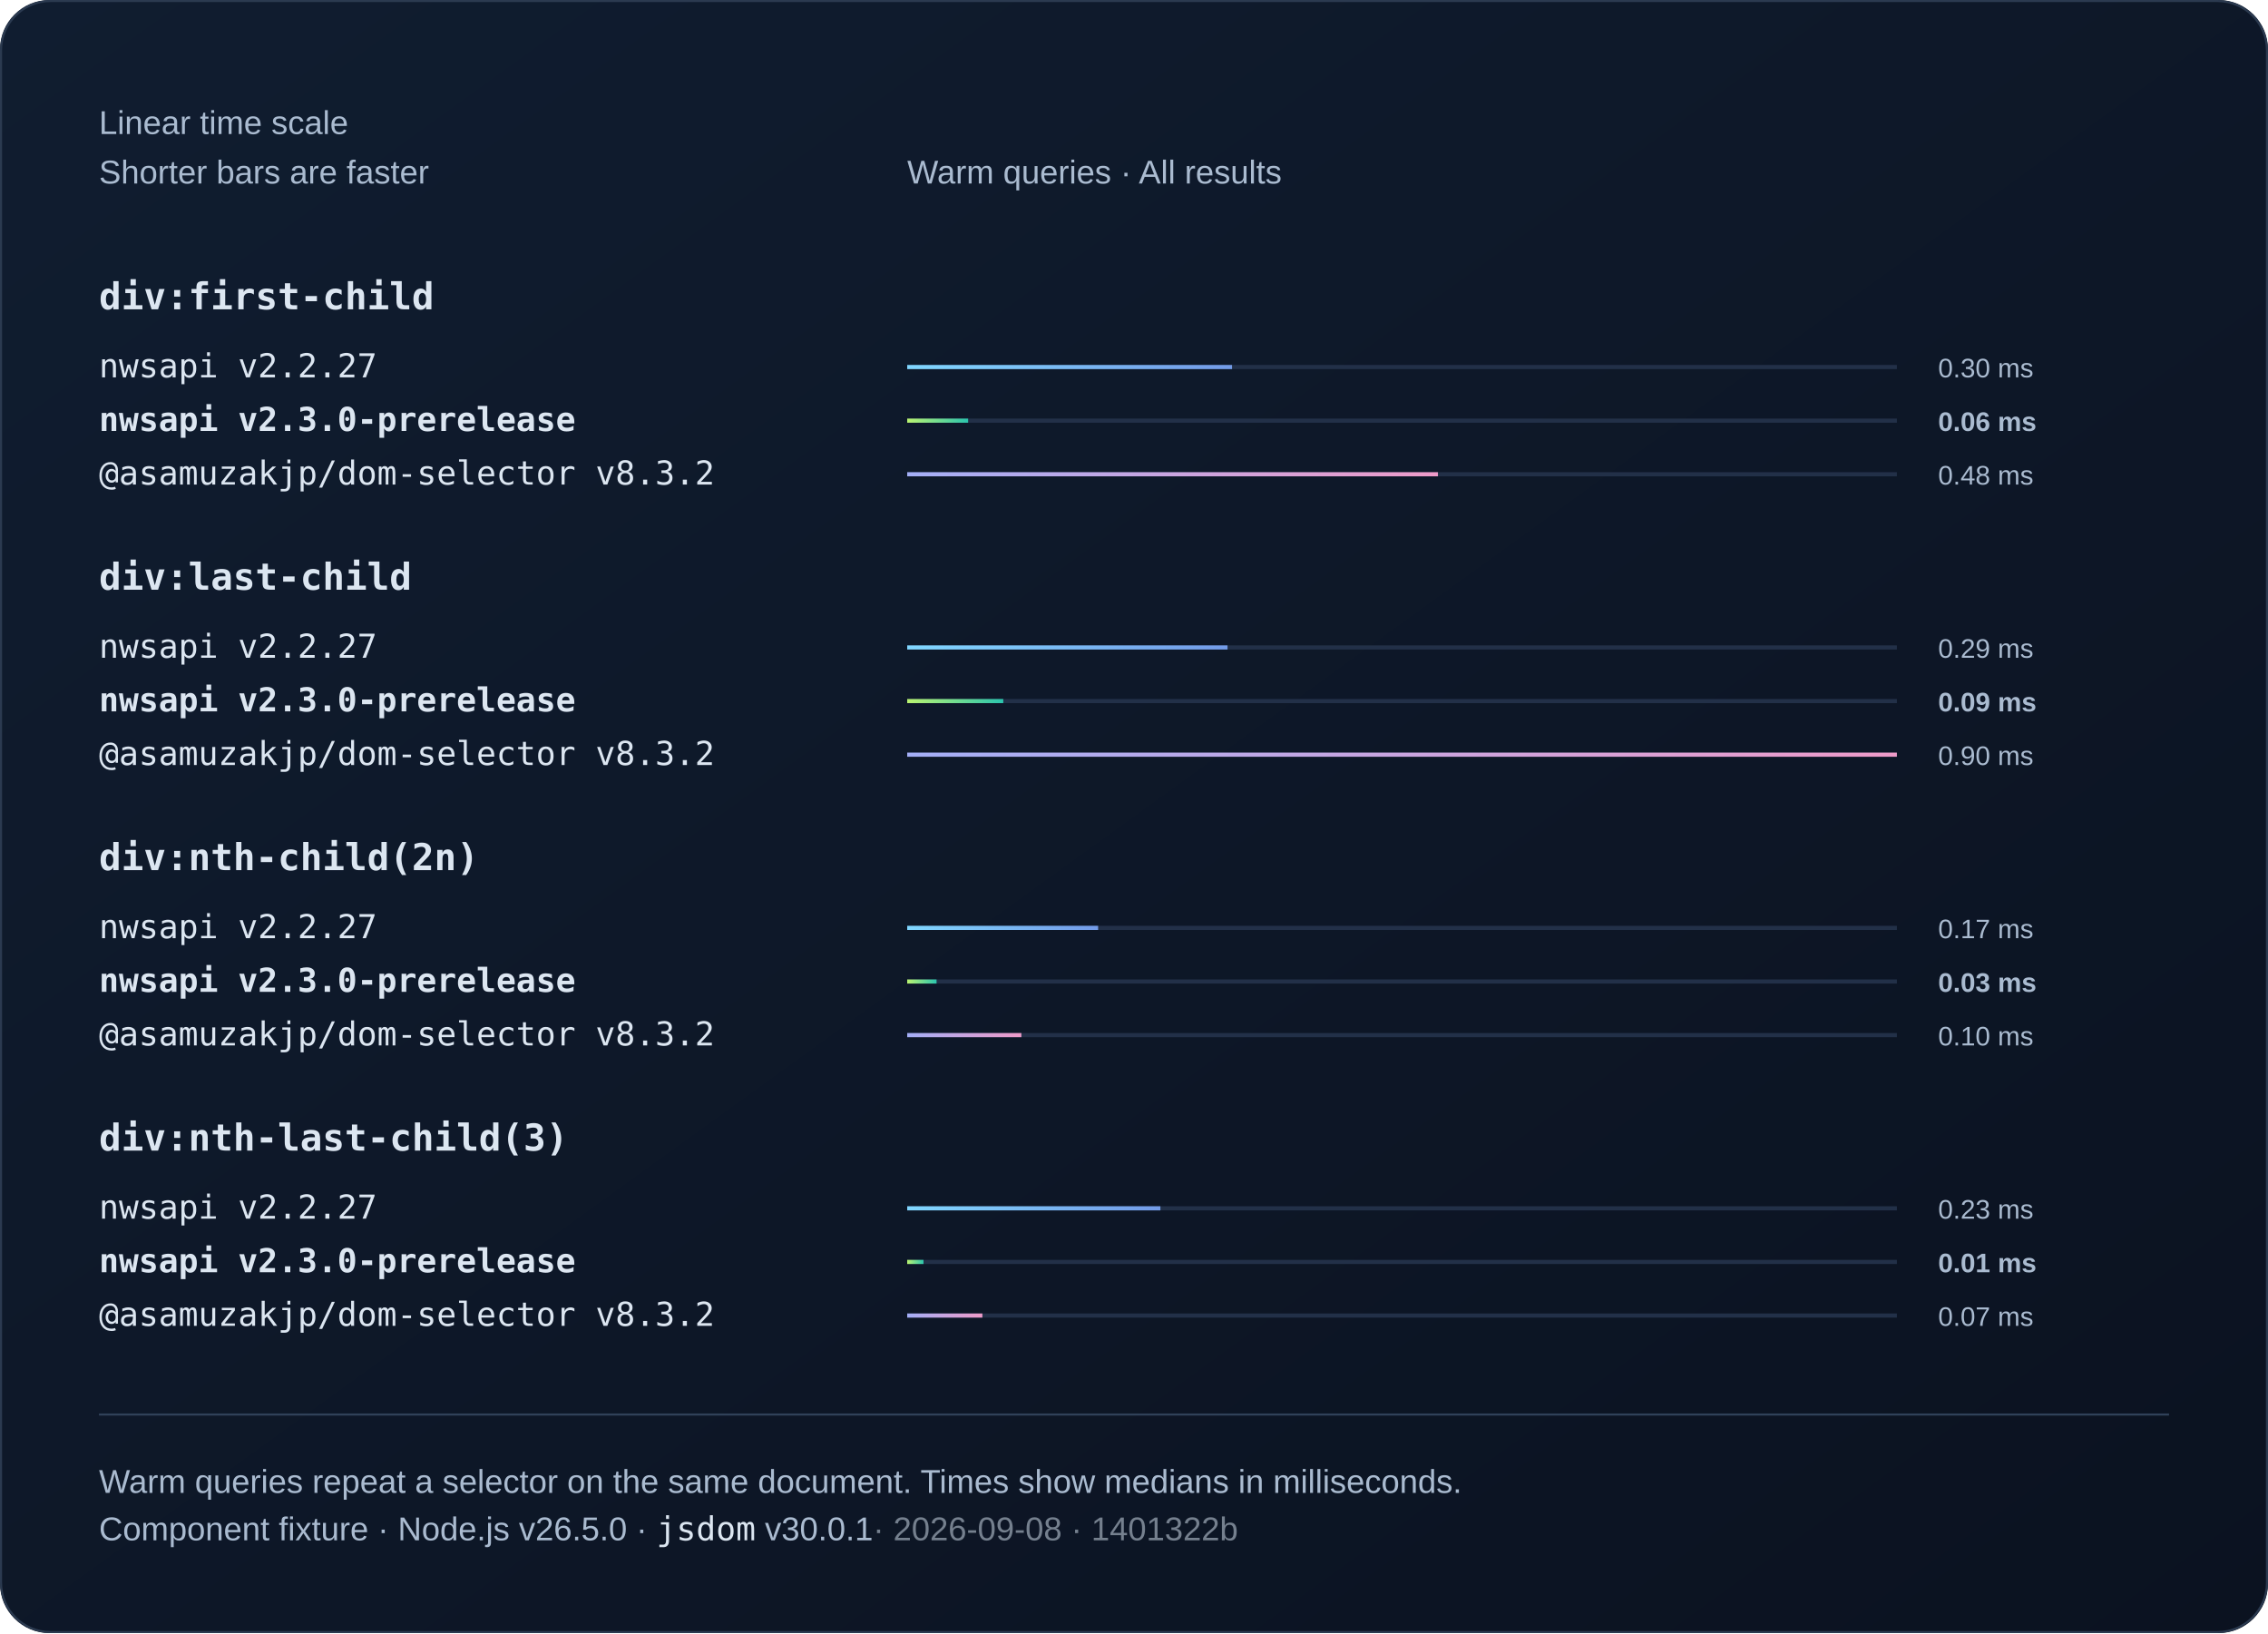
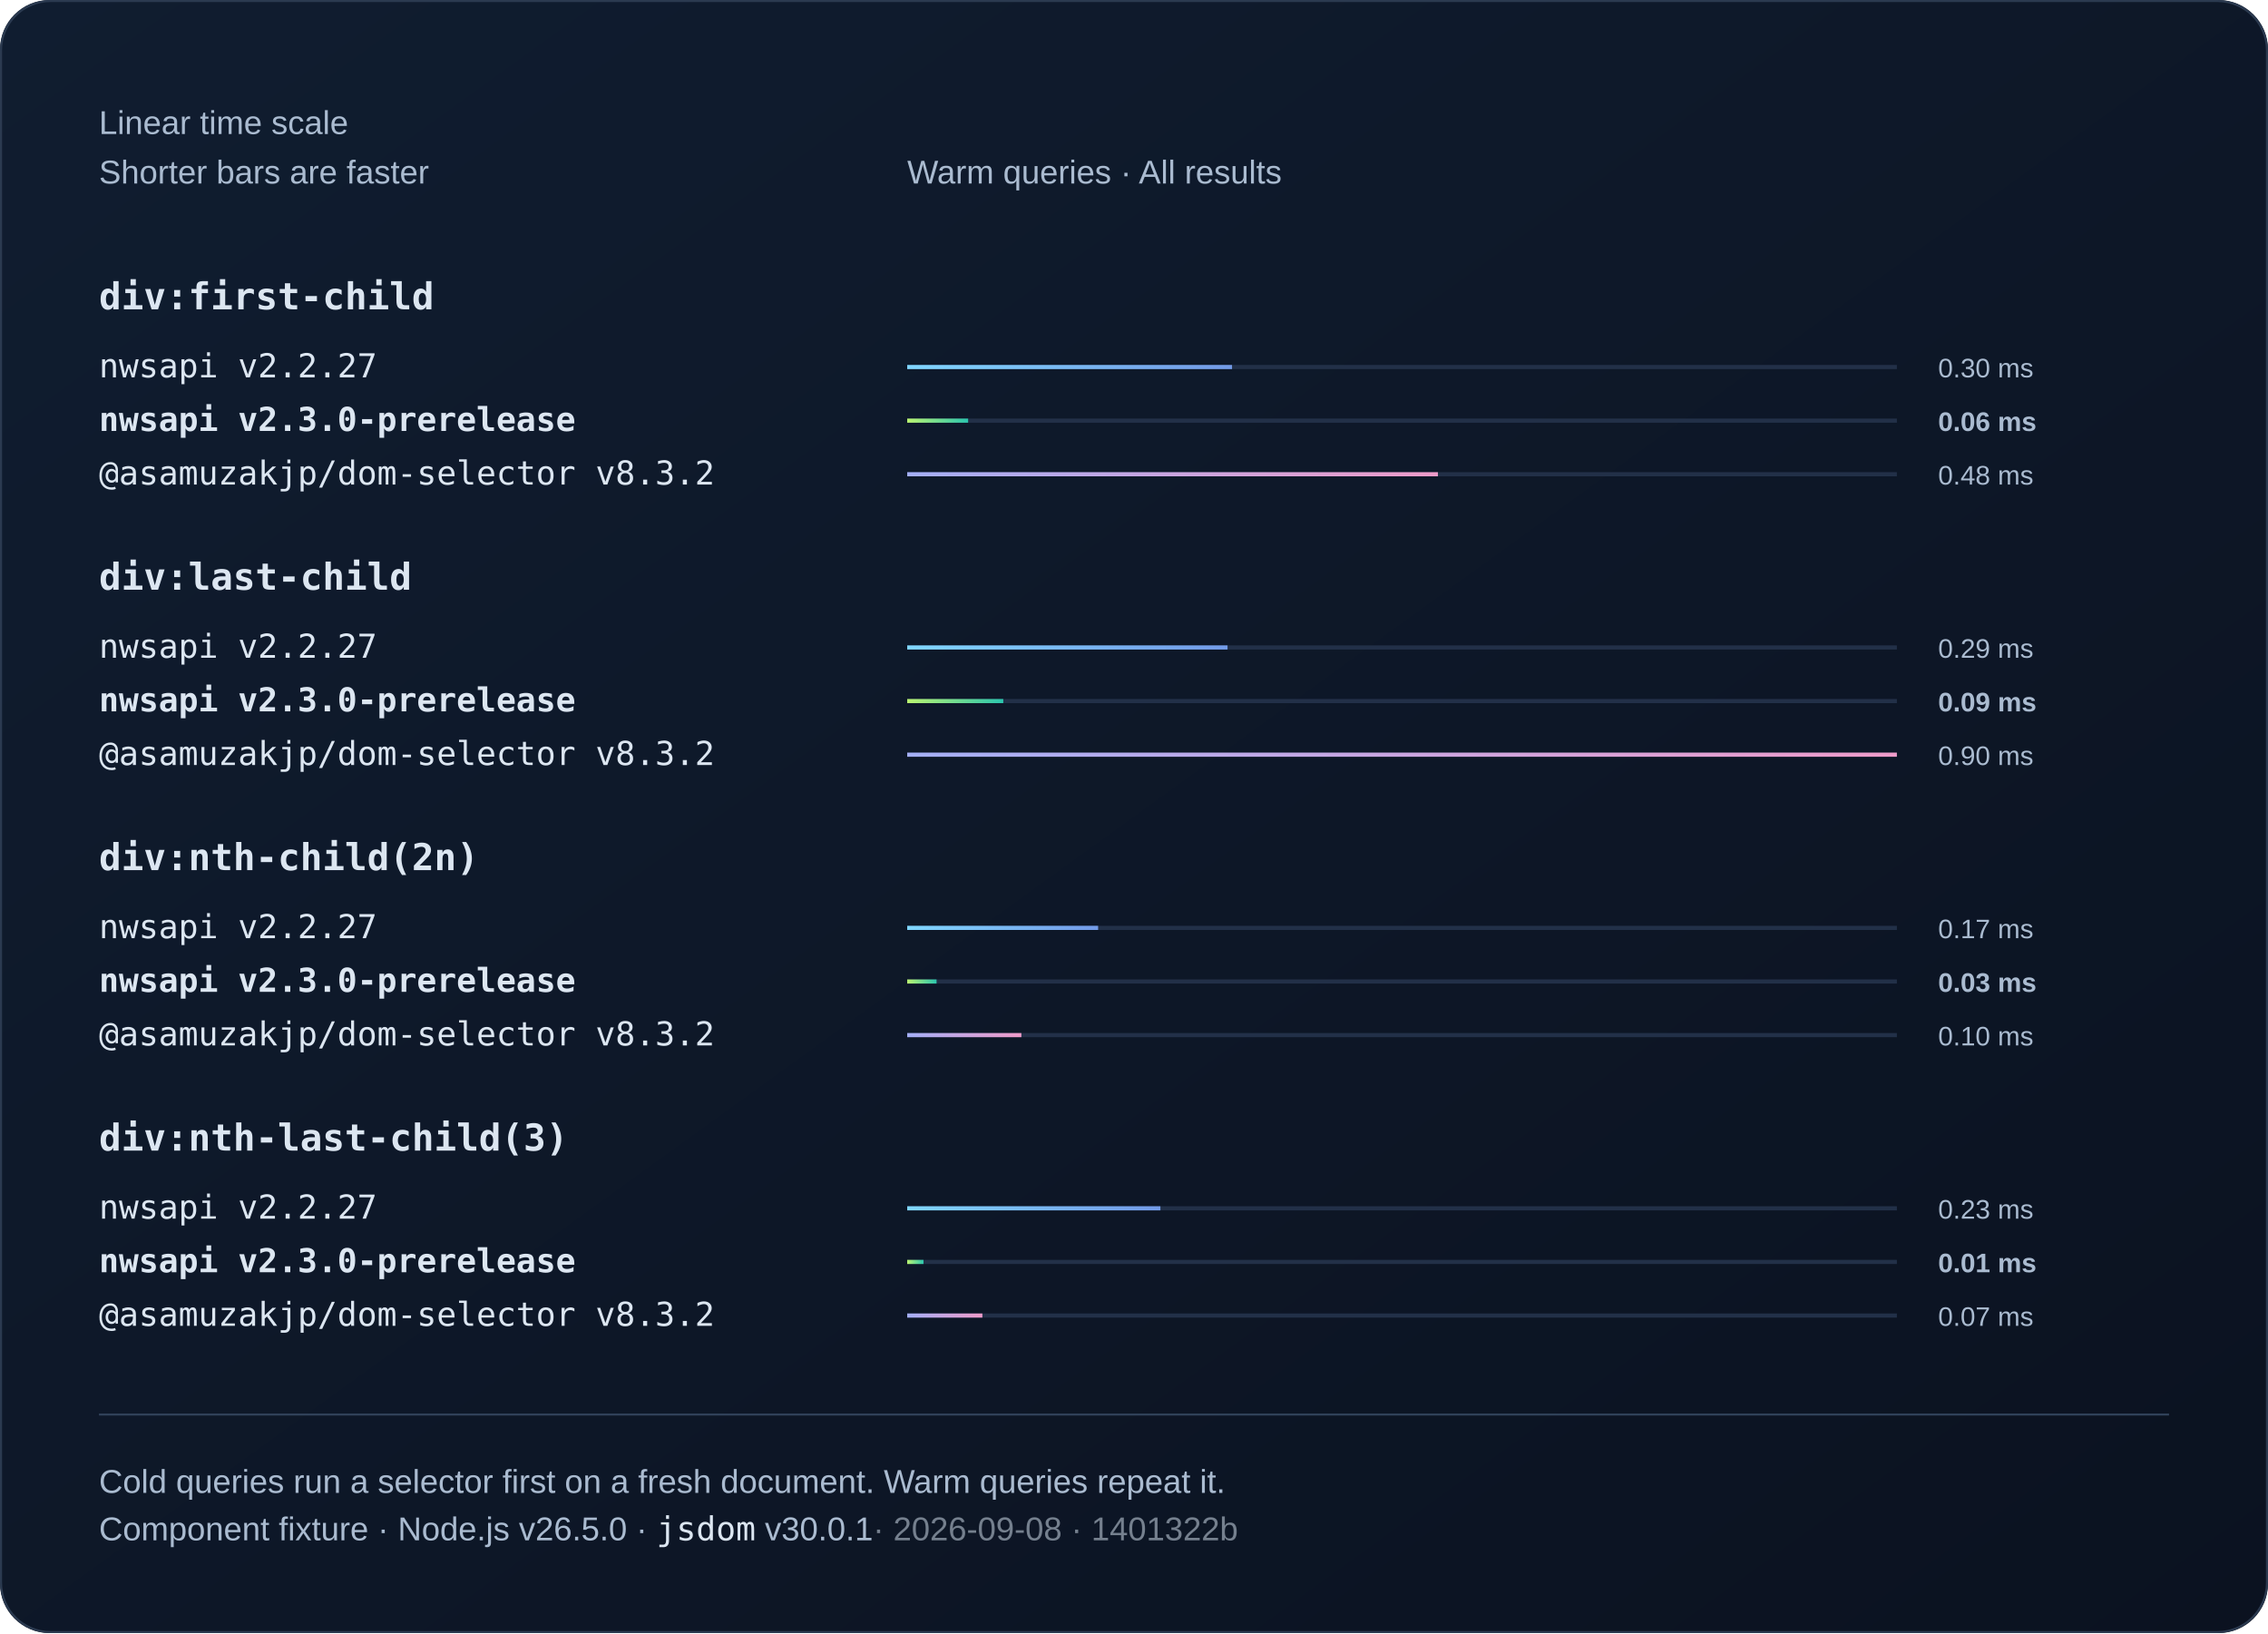
<svg xmlns="http://www.w3.org/2000/svg" width="1100" height="792" viewBox="0 0 1100 792" role="img">
  <defs>
    <linearGradient id="bg" x2="1" y2="1">
      <stop stop-color="#101d30" />
      <stop offset="1" stop-color="#0b1220" />
    </linearGradient>
    <linearGradient id="series0">
      <stop stop-color="#80d7ff" />
      <stop offset="1" stop-color="#739be8" />
    </linearGradient>
    <linearGradient id="series1">
      <stop stop-color="#baf471" />
      <stop offset="1" stop-color="#2bc5ae" />
    </linearGradient>
    <linearGradient id="series2">
      <stop stop-color="#a4aff7" />
      <stop offset="1" stop-color="#ef9bc9" />
    </linearGradient>
  </defs>
  <style>text{font-family:Arial,Helvetica,sans-serif;fill:#f0f5fa}
.muted{fill:#aabbd0;font:16px Arial,Helvetica,sans-serif}
.code{font:18px Consolas,Menlo,monospace;fill:#dce6f1}
.note .code{font:16px Consolas,Menlo,monospace}
.comparison{font-size:14px;font-variant-numeric:tabular-nums}
.tick{fill:#aabbd0;font-size:12px}
.time{fill:#aabbd0;font-size:13px;font-variant-numeric:tabular-nums}
.engine{font-size:16px}.selector{font-weight:600}.bar{transform-box:fill-box;transform-origin:left center;animation:fill 800ms ease-out 1 both}@keyframes fill{from{transform:scaleX(0)}to{transform:scaleX(1)}}@media(prefers-reduced-motion:reduce){.bar{animation:none}}</style>
  <rect width="1100" height="792" rx="24" fill="url(#bg)" />
  <rect x=".5" y=".5" width="1099" height="791" rx="24" fill="none" stroke="#2b3a50" />
  <text x="48" y="65" class="muted">Linear time scale</text>
  <text x="48" y="89" class="muted">Shorter bars are faster</text>
  <text x="440" y="89" class="muted">Warm queries · All results</text>
  <text x="48" y="150" class="code selector">div:first-child</text>
  <g>
    <text x="48" y="183" class="code engine">nwsapi v2.2.27</text>
    <path d="M440 178h480" stroke="#223048" stroke-width="2" />
    <rect class="bar" x="440" y="177" width="157.55" height="2" fill="url(#series0)" />
    <text x="940" y="183" class="time">0.30 ms</text>
  </g>
  <g>
    <text x="48" y="209" class="code engine" style="font-weight:700">nwsapi v2.3.0-prerelease</text>
    <path d="M440 204h480" stroke="#223048" stroke-width="2" />
    <rect class="bar" x="440" y="203" width="29.55" height="2" fill="url(#series1)" />
    <text x="940" y="209" class="time" style="font-weight:700">0.06 ms</text>
  </g>
  <g>
    <text x="48" y="235" class="code engine">@asamuzakjp/dom-selector v8.3.2</text>
    <path d="M440 230h480" stroke="#223048" stroke-width="2" />
    <rect class="bar" x="440" y="229" width="257.41" height="2" fill="url(#series2)" />
    <text x="940" y="235" class="time">0.48 ms</text>
  </g>
  <text x="48" y="286" class="code selector">div:last-child</text>
  <g>
    <text x="48" y="319" class="code engine">nwsapi v2.2.27</text>
    <path d="M440 314h480" stroke="#223048" stroke-width="2" />
    <rect class="bar" x="440" y="313" width="155.36" height="2" fill="url(#series0)" />
    <text x="940" y="319" class="time">0.29 ms</text>
  </g>
  <g>
    <text x="48" y="345" class="code engine" style="font-weight:700">nwsapi v2.3.0-prerelease</text>
    <path d="M440 340h480" stroke="#223048" stroke-width="2" />
    <rect class="bar" x="440" y="339" width="46.6" height="2" fill="url(#series1)" />
    <text x="940" y="345" class="time" style="font-weight:700">0.09 ms</text>
  </g>
  <g>
    <text x="48" y="371" class="code engine">@asamuzakjp/dom-selector v8.3.2</text>
    <path d="M440 366h480" stroke="#223048" stroke-width="2" />
    <rect class="bar" x="440" y="365" width="480" height="2" fill="url(#series2)" />
    <text x="940" y="371" class="time">0.90 ms</text>
  </g>
  <text x="48" y="422" class="code selector">div:nth-child(2n)</text>
  <g>
    <text x="48" y="455" class="code engine">nwsapi v2.2.27</text>
    <path d="M440 450h480" stroke="#223048" stroke-width="2" />
    <rect class="bar" x="440" y="449" width="92.6" height="2" fill="url(#series0)" />
    <text x="940" y="455" class="time">0.17 ms</text>
  </g>
  <g>
    <text x="48" y="481" class="code engine" style="font-weight:700">nwsapi v2.3.0-prerelease</text>
    <path d="M440 476h480" stroke="#223048" stroke-width="2" />
    <rect class="bar" x="440" y="475" width="14.24" height="2" fill="url(#series1)" />
    <text x="940" y="481" class="time" style="font-weight:700">0.03 ms</text>
  </g>
  <g>
    <text x="48" y="507" class="code engine">@asamuzakjp/dom-selector v8.3.2</text>
    <path d="M440 502h480" stroke="#223048" stroke-width="2" />
    <rect class="bar" x="440" y="501" width="55.37" height="2" fill="url(#series2)" />
    <text x="940" y="507" class="time">0.10 ms</text>
  </g>
  <text x="48" y="558" class="code selector">div:nth-last-child(3)</text>
  <g>
    <text x="48" y="591" class="code engine">nwsapi v2.2.27</text>
    <path d="M440 586h480" stroke="#223048" stroke-width="2" />
    <rect class="bar" x="440" y="585" width="122.8" height="2" fill="url(#series0)" />
    <text x="940" y="591" class="time">0.23 ms</text>
  </g>
  <g>
    <text x="48" y="617" class="code engine" style="font-weight:700">nwsapi v2.3.0-prerelease</text>
    <path d="M440 612h480" stroke="#223048" stroke-width="2" />
    <rect class="bar" x="440" y="611" width="7.91" height="2" fill="url(#series1)" />
    <text x="940" y="617" class="time" style="font-weight:700">0.01 ms</text>
  </g>
  <g>
    <text x="48" y="643" class="code engine">@asamuzakjp/dom-selector v8.3.2</text>
    <path d="M440 638h480" stroke="#223048" stroke-width="2" />
    <rect class="bar" x="440" y="637" width="36.46" height="2" fill="url(#series2)" />
    <text x="940" y="643" class="time">0.07 ms</text>
  </g>
  <path d="M48 686h1004" stroke="#304159" />
-   <text x="48" y="724" class="muted">Warm queries repeat a selector on the same document. Times show medians in milliseconds.</text>
+   <text x="48" y="724" class="muted">Cold queries run a selector first on a fresh document. Warm queries repeat it.</text>
  <text x="48" y="747" class="muted note">Component fixture · Node.js v26.5.0 · <tspan class="code">jsdom</tspan> v30.0.1<tspan fill="#75808e"> · 2026-09-08 · 1401322b</tspan>
  </text>
</svg>
